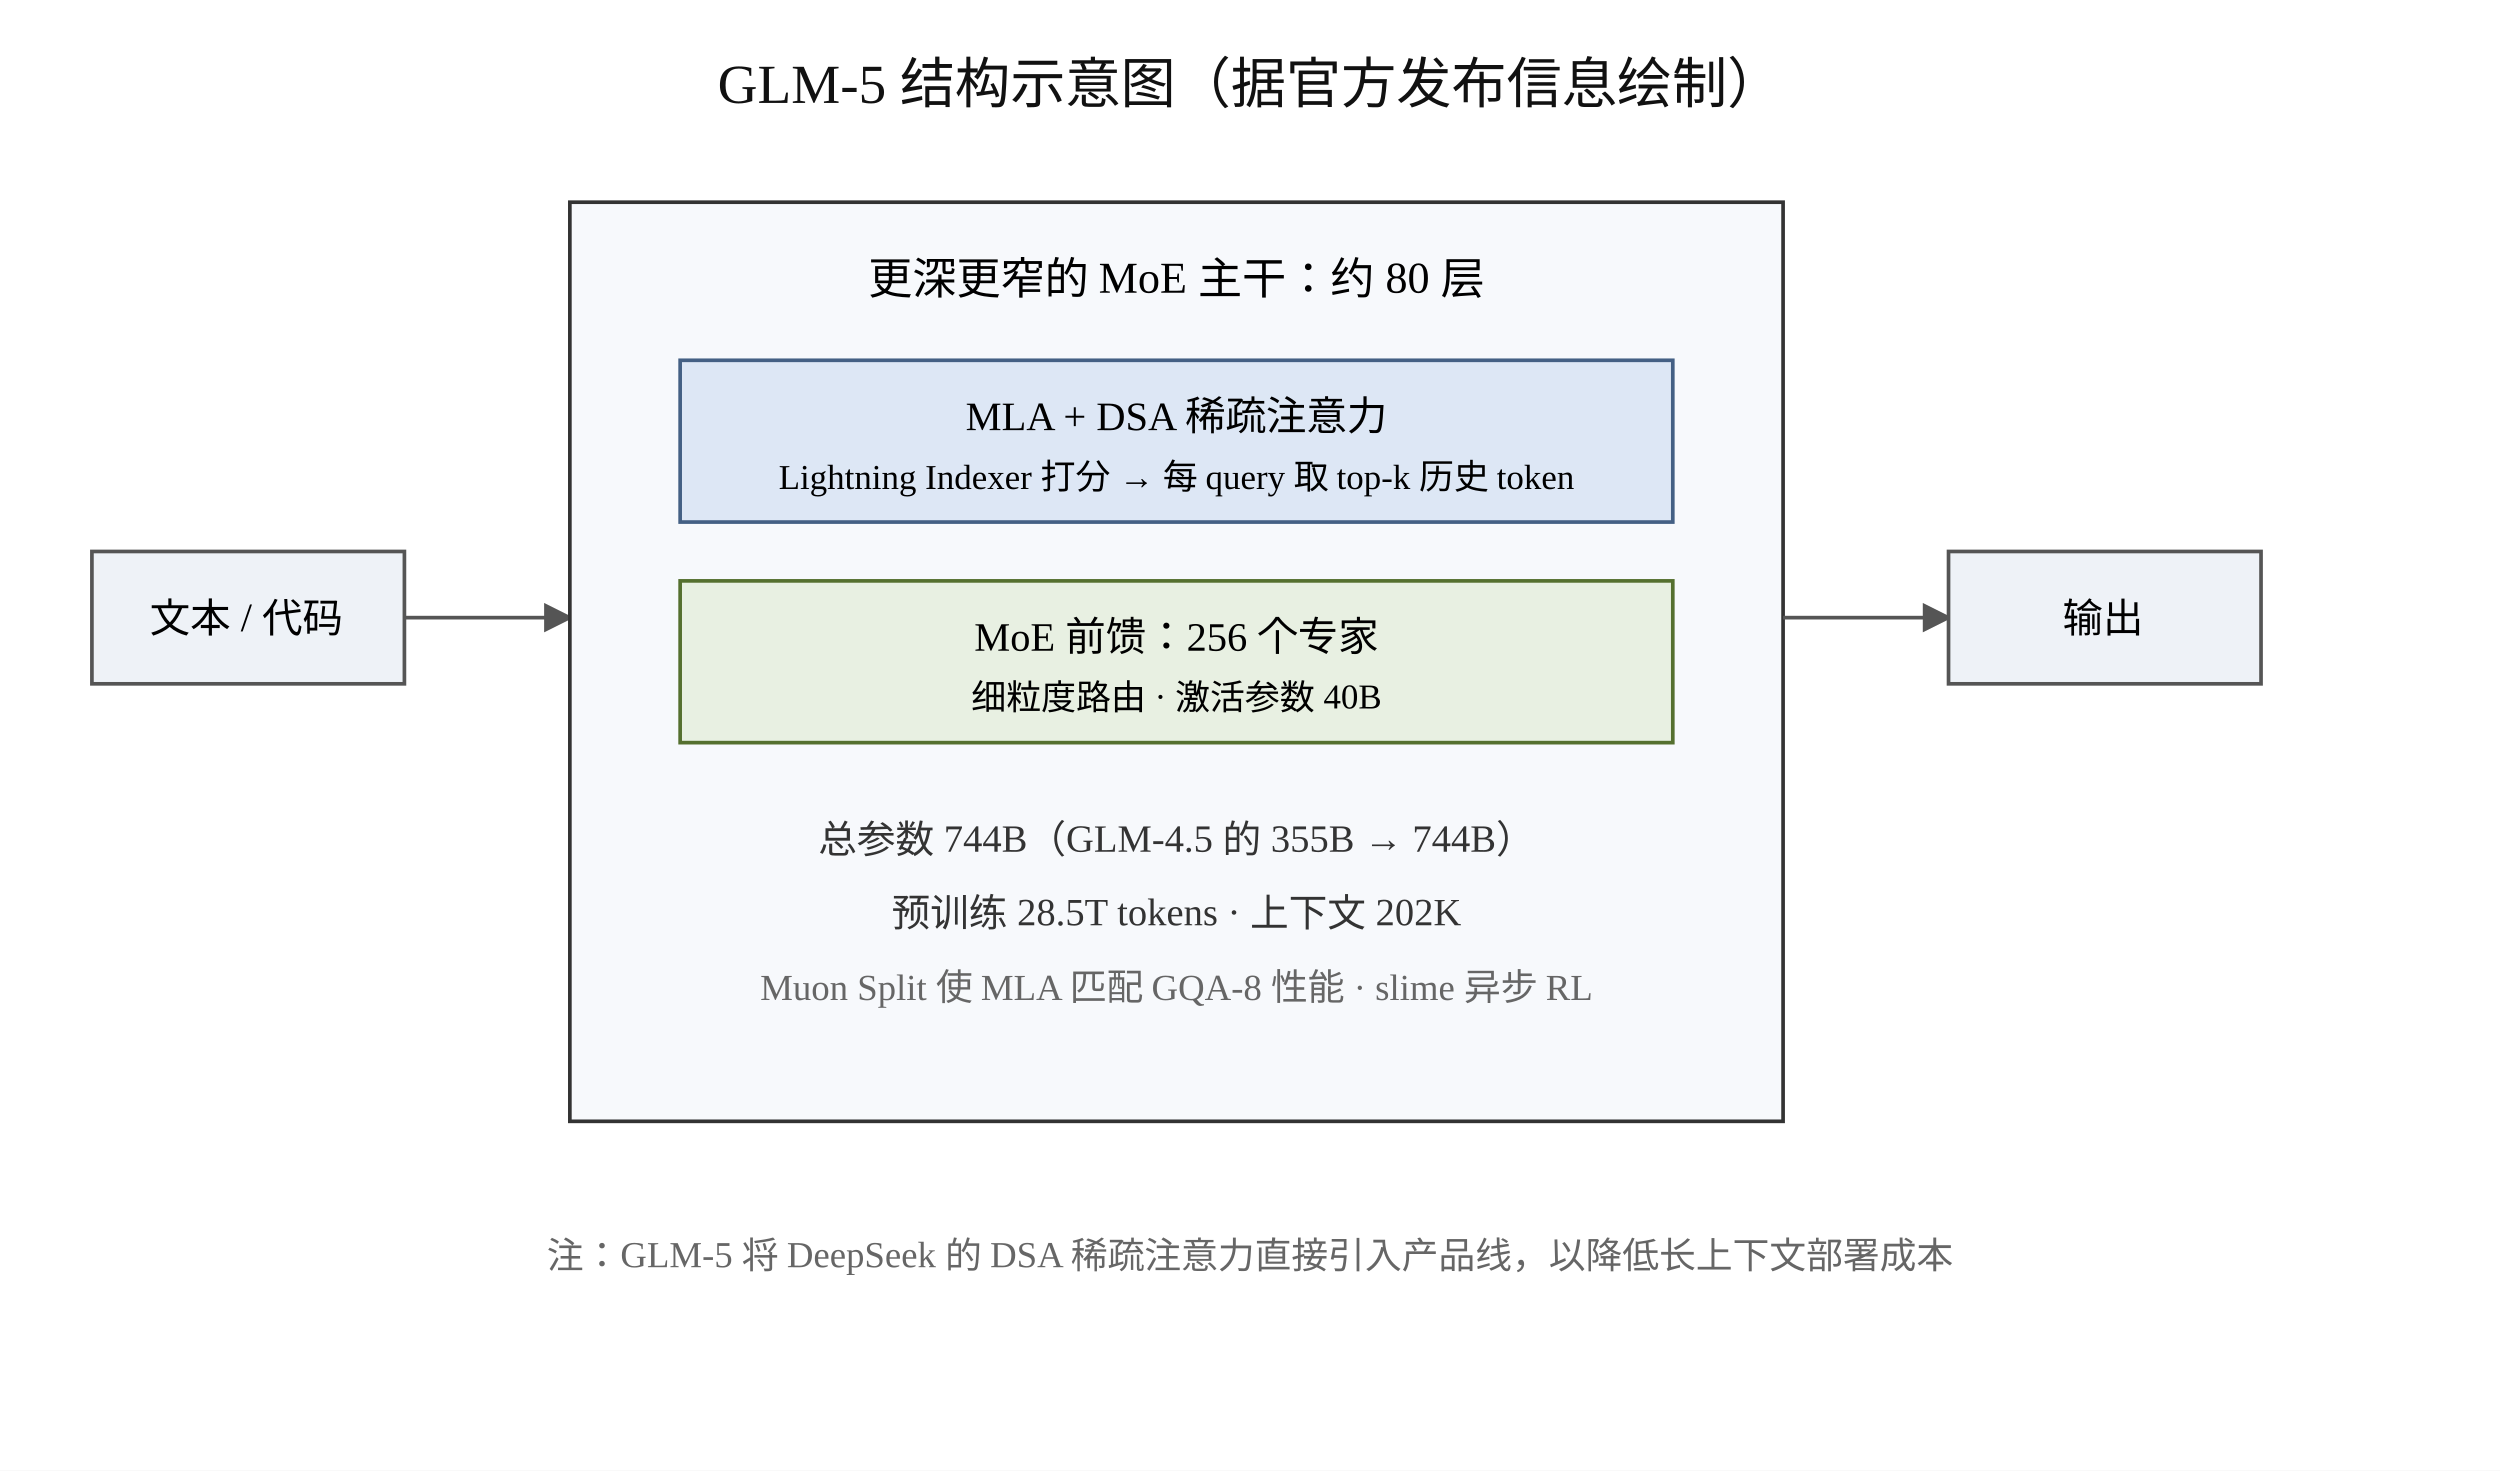
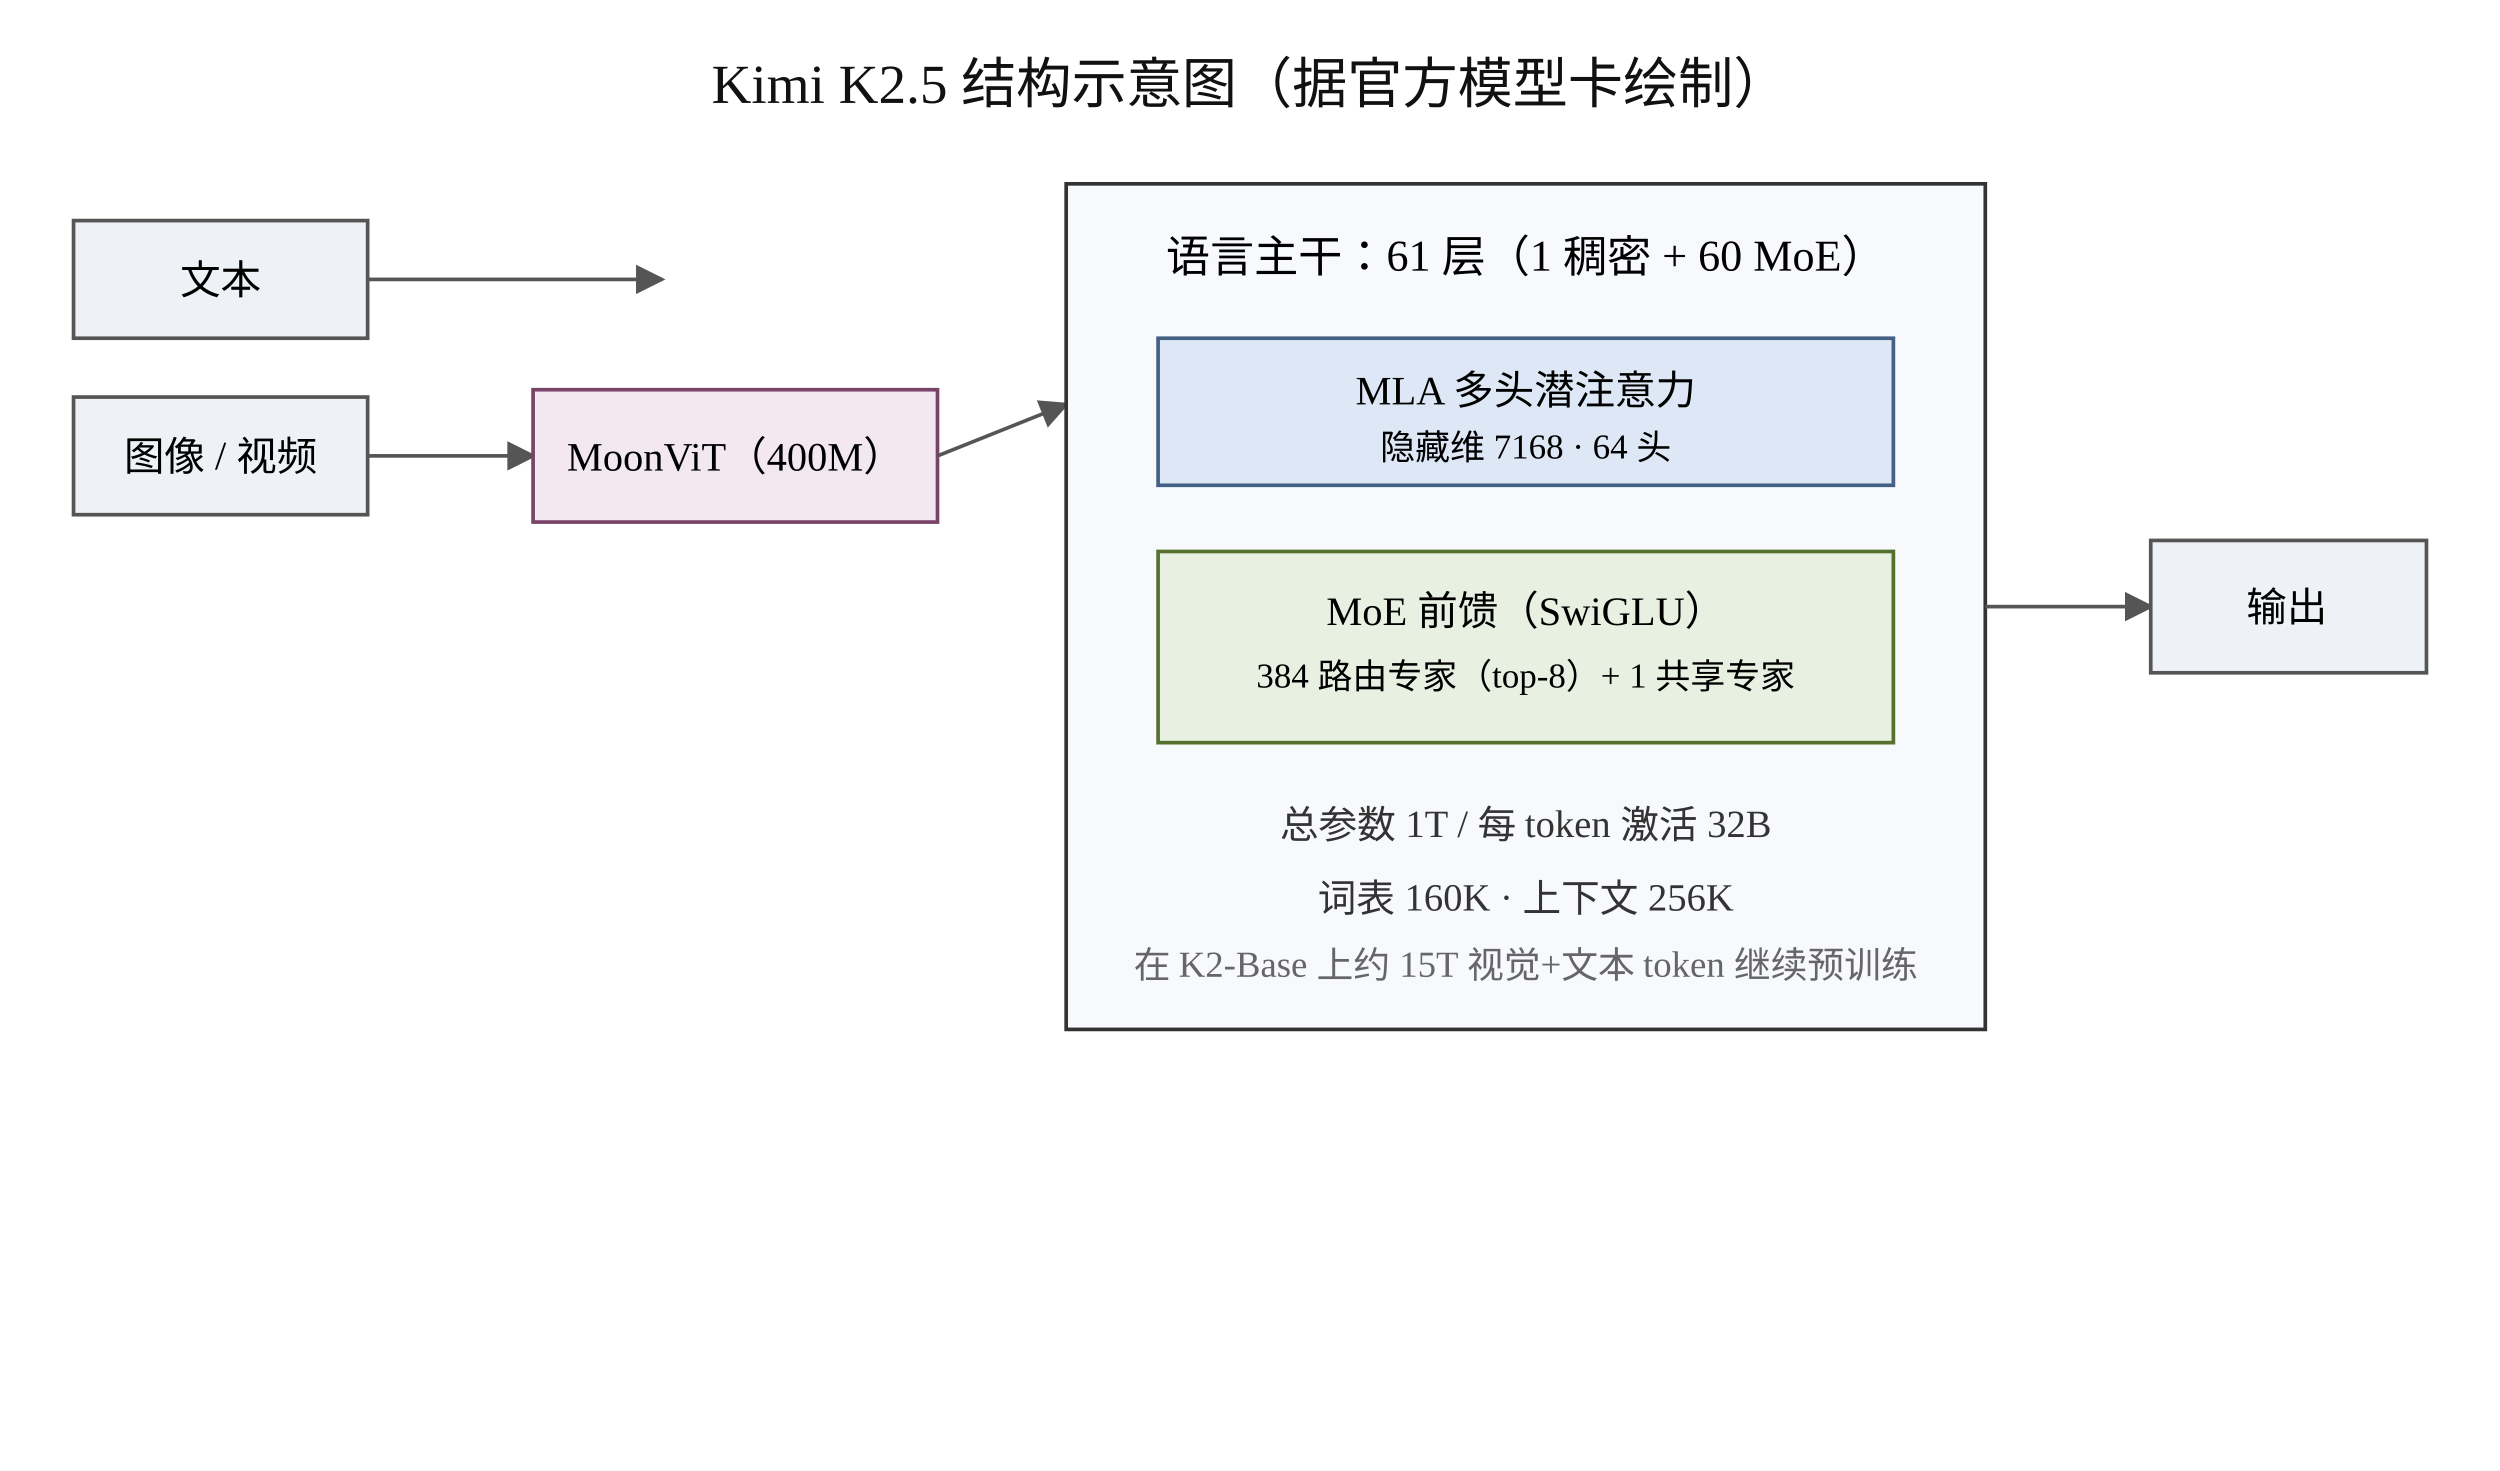
<svg xmlns="http://www.w3.org/2000/svg" viewBox="0 0 680 400" font-family="Georgia, 'Times New Roman', serif">
  <rect width="680" height="400" fill="#ffffff" />
-   <text x="340" y="28" text-anchor="middle" font-size="15" fill="#111">GLM-5 结构示意图（据官方发布信息绘制）</text>
-   <rect x="25" y="150" width="85" height="36" fill="#eef2f7" stroke="#555" />
-   <text x="67" y="172" text-anchor="middle" font-size="11">文本 / 代码</text>
-   <line x1="110" y1="168" x2="155" y2="168" stroke="#555" marker-end="url(#a)" />
-   <rect x="155" y="55" width="330" height="250" fill="#f7f9fc" stroke="#333" />
-   <text x="320" y="80" text-anchor="middle" font-size="12">更深更窄的 MoE 主干：约 80 层</text>
-   <rect x="185" y="98" width="270" height="44" fill="#dde7f5" stroke="#446084" />
-   <text x="320" y="117" text-anchor="middle" font-size="11">MLA + DSA 稀疏注意力</text>
-   <text x="320" y="133" text-anchor="middle" font-size="9.5">Lightning Indexer 打分 → 每 query 取 top-k 历史 token</text>
-   <rect x="185" y="158" width="270" height="44" fill="#e8f0e2" stroke="#55702f" />
-   <text x="320" y="177" text-anchor="middle" font-size="11">MoE 前馈：256 个专家</text>
-   <text x="320" y="193" text-anchor="middle" font-size="9.5">细粒度路由 · 激活参数 40B</text>
-   <text x="320" y="232" text-anchor="middle" font-size="10.5" fill="#333">总参数 744B（GLM-4.5 的 355B → 744B）</text>
-   <text x="320" y="252" text-anchor="middle" font-size="10.5" fill="#333">预训练 28.5T tokens · 上下文 202K</text>
-   <text x="320" y="272" text-anchor="middle" font-size="10" fill="#666">Muon Split 使 MLA 匹配 GQA-8 性能 · slime 异步 RL</text>
-   <line x1="485" y1="168" x2="530" y2="168" stroke="#555" marker-end="url(#a)" />
-   <rect x="530" y="150" width="85" height="36" fill="#eef2f7" stroke="#555" />
-   <text x="572" y="172" text-anchor="middle" font-size="11">输出</text>
-   <text x="340" y="345" text-anchor="middle" font-size="10" fill="#666">注：GLM-5 将 DeepSeek 的 DSA 稀疏注意力直接引入产品线，以降低长上下文部署成本</text>
+   <text x="340" y="28" text-anchor="middle" font-size="15" fill="#111">Kimi K2.5 结构示意图（据官方模型卡绘制）</text>
+   <rect x="20" y="60" width="80" height="32" fill="#eef2f7" stroke="#555" />
+   <text x="60" y="80" text-anchor="middle" font-size="11">文本</text>
+   <rect x="20" y="108" width="80" height="32" fill="#eef2f7" stroke="#555" />
+   <text x="60" y="128" text-anchor="middle" font-size="11">图像 / 视频</text>
+   <line x1="100" y1="124" x2="145" y2="124" stroke="#555" marker-end="url(#a)" />
+   <rect x="145" y="106" width="110" height="36" fill="#f3e8ef" stroke="#7a4468" />
+   <text x="200" y="128" text-anchor="middle" font-size="11">MoonViT（400M）</text>
+   <line x1="100" y1="76" x2="180" y2="76" stroke="#555" marker-end="url(#a)" />
+   <line x1="255" y1="124" x2="290" y2="110" stroke="#555" marker-end="url(#a)" />
+   <rect x="290" y="50" width="250" height="230" fill="#f7f9fc" stroke="#333" />
+   <text x="415" y="74" text-anchor="middle" font-size="12">语言主干：61 层（1 稠密 + 60 MoE）</text>
+   <rect x="315" y="92" width="200" height="40" fill="#dde7f5" stroke="#446084" />
+   <text x="415" y="110" text-anchor="middle" font-size="11">MLA 多头潜注意力</text>
+   <text x="415" y="125" text-anchor="middle" font-size="9.5">隐藏维 7168 · 64 头</text>
+   <rect x="315" y="150" width="200" height="52" fill="#e8f0e2" stroke="#55702f" />
+   <text x="415" y="170" text-anchor="middle" font-size="11">MoE 前馈（SwiGLU）</text>
+   <text x="415" y="187" text-anchor="middle" font-size="9.5">384 路由专家（top-8）+ 1 共享专家</text>
+   <text x="415" y="228" text-anchor="middle" font-size="10.5" fill="#333">总参数 1T / 每 token 激活 32B</text>
+   <text x="415" y="248" text-anchor="middle" font-size="10.5" fill="#333">词表 160K · 上下文 256K</text>
+   <text x="415" y="266" text-anchor="middle" font-size="10" fill="#666">在 K2-Base 上约 15T 视觉+文本 token 继续预训练</text>
+   <line x1="540" y1="165" x2="585" y2="165" stroke="#555" marker-end="url(#a)" />
+   <rect x="585" y="147" width="75" height="36" fill="#eef2f7" stroke="#555" />
+   <text x="622" y="169" text-anchor="middle" font-size="11">输出</text>
  <defs>
    <marker id="a" markerWidth="8" markerHeight="8" refX="7" refY="4" orient="auto">
      <path d="M0,0 L8,4 L0,8 z" fill="#555" />
    </marker>
  </defs>
</svg>
